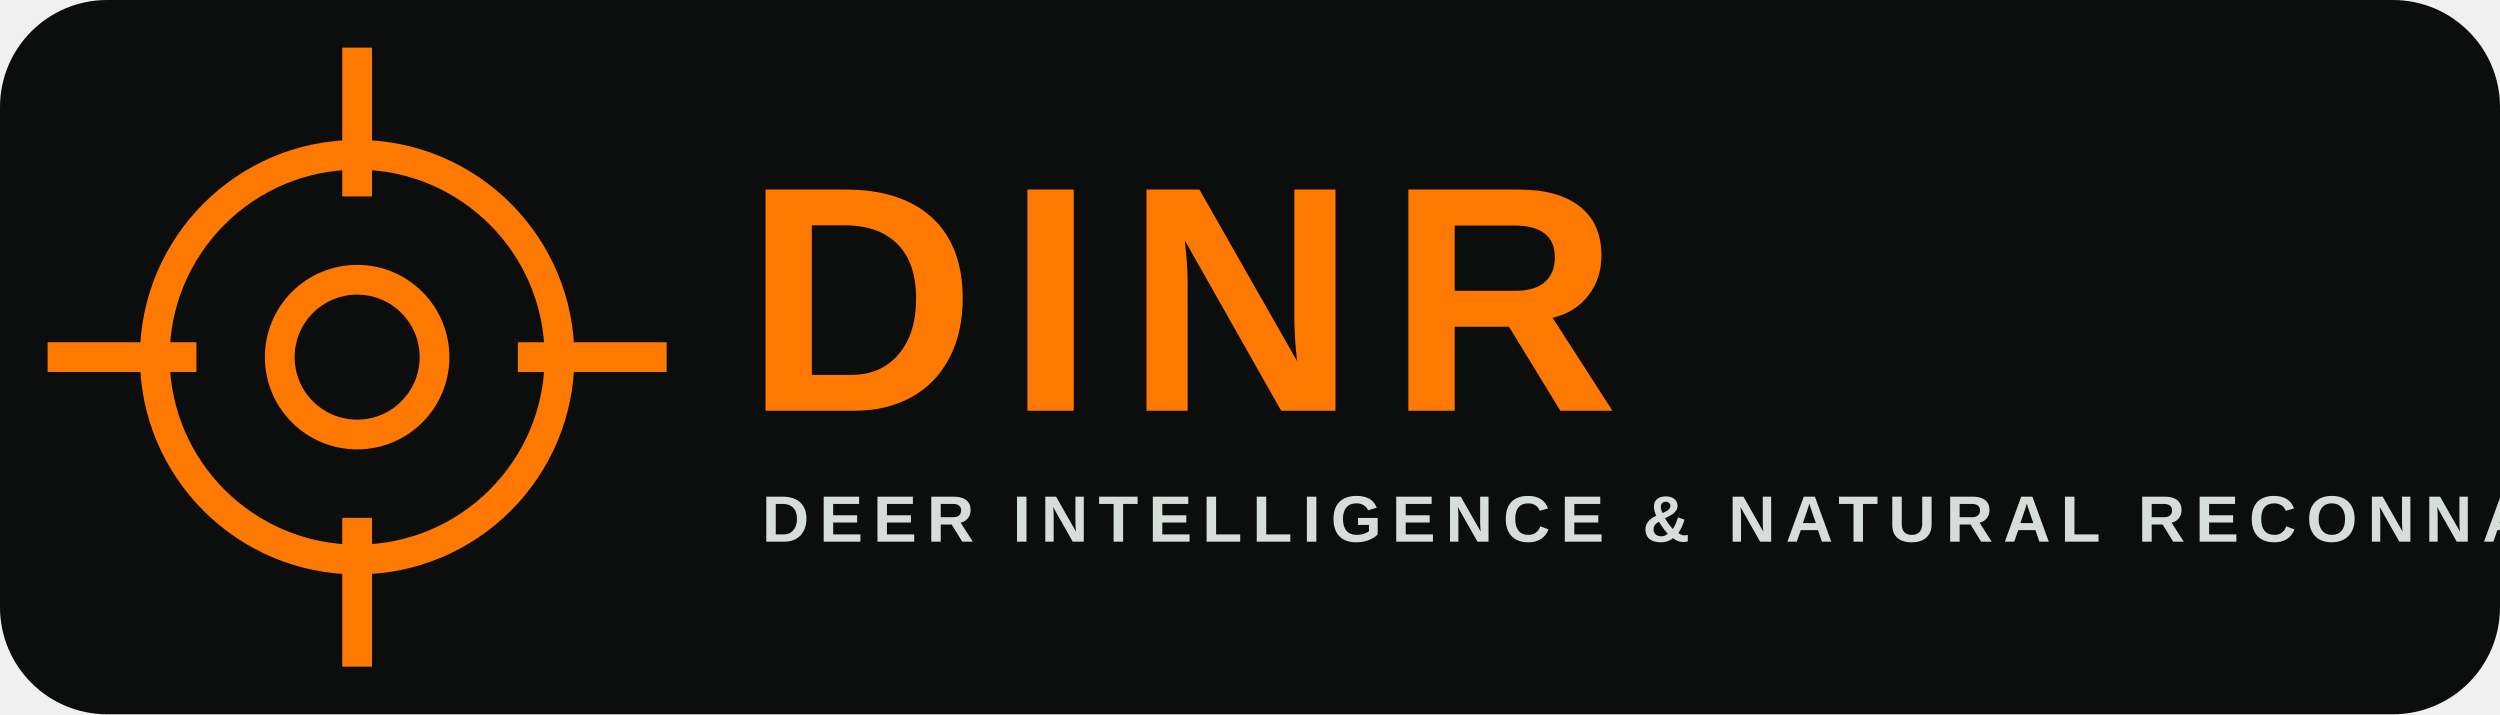
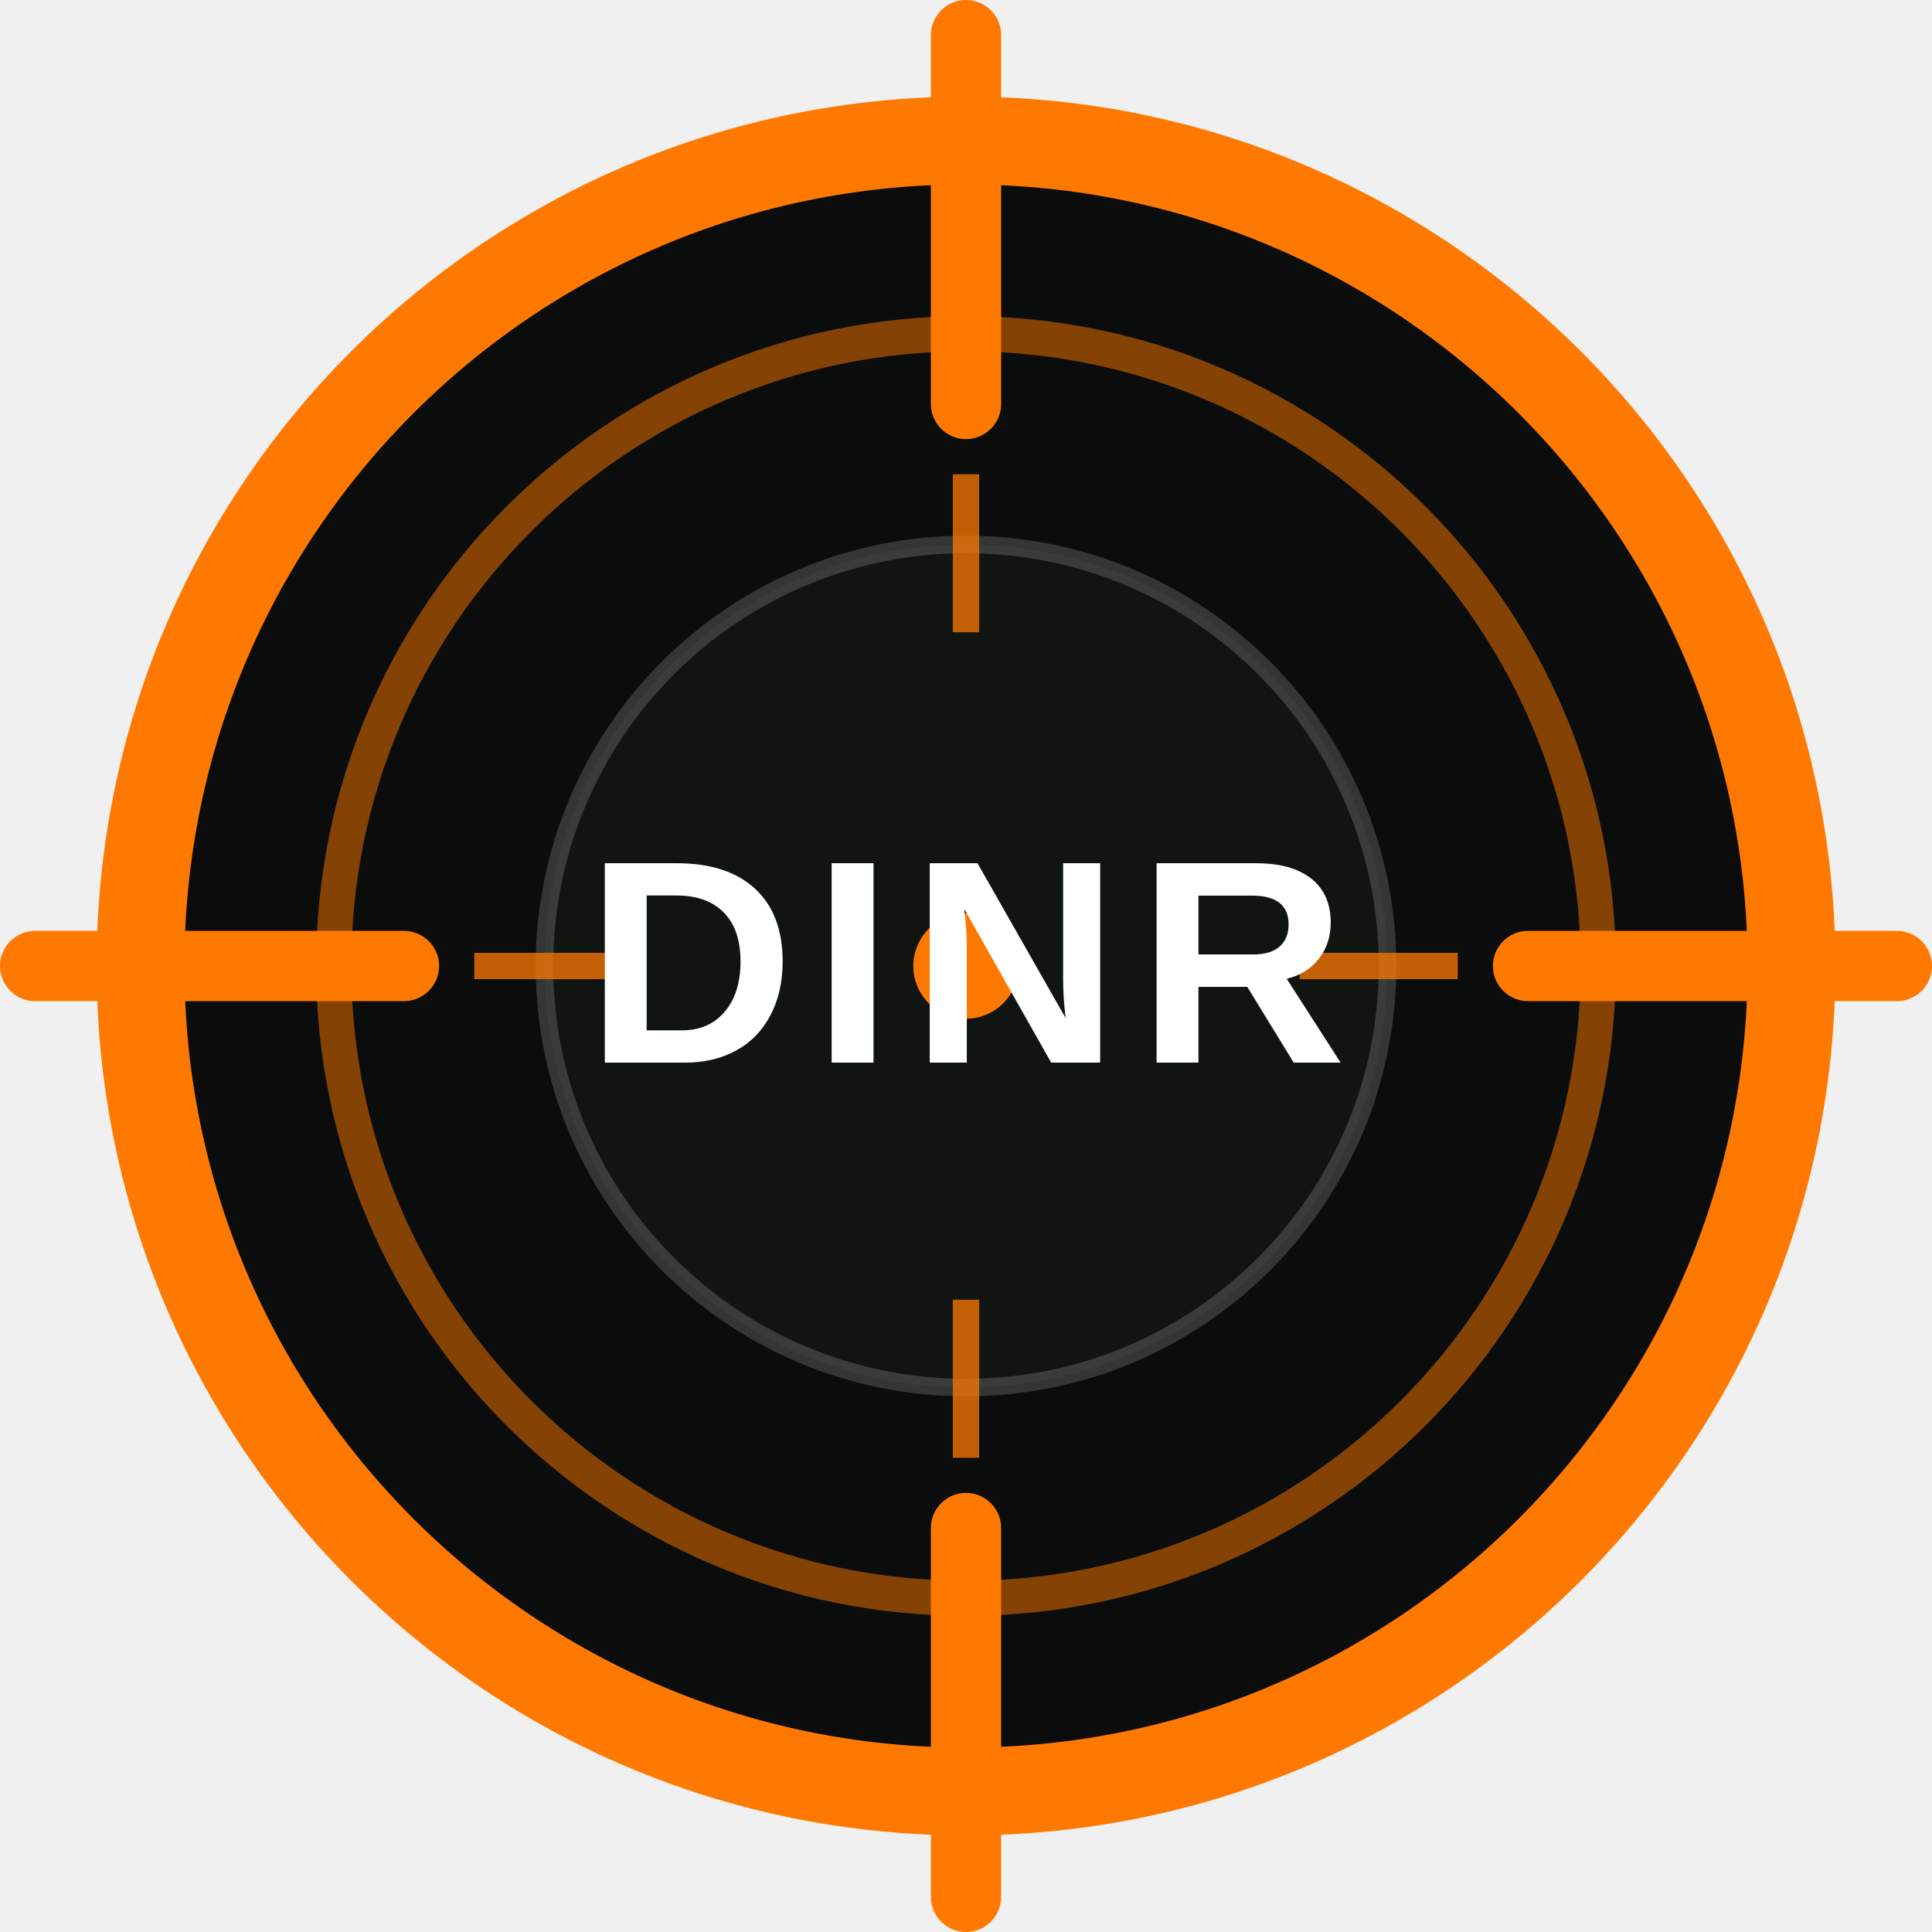
- <svg xmlns="http://www.w3.org/2000/svg" viewBox="0 0 420 120" role="img" aria-labelledby="title desc">
-   <rect width="420" height="120" rx="18" fill="#0b0e0c" />
-   <g transform="translate(60 60)" fill="none" stroke="#ff7900" stroke-width="5">
-     <circle r="34" />
-     <circle r="13" />
-     <path d="M0-52V-27M0 27V52M-52 0H-27M27 0H52" />
+ <svg xmlns="http://www.w3.org/2000/svg" viewBox="0 0 220 220" role="img" aria-labelledby="title desc">
+   <circle cx="110" cy="110" r="94" fill="#0a0d0b" stroke="#ff7900" stroke-width="10" />
+   <circle cx="110" cy="110" r="72" fill="none" stroke="#ff7900" stroke-opacity=".5" stroke-width="4" />
+   <circle cx="110" cy="110" r="48" fill="#101512" stroke="#f2f2ef" stroke-opacity=".18" stroke-width="2" />
+   <g stroke="#ff7900" stroke-width="8" stroke-linecap="round">
+     <path d="M110 4v42" />
+     <path d="M110 174v42" />
+     <path d="M4 110h42" />
+     <path d="M174 110h42" />
  </g>
-   <text x="125" y="69" fill="#ff7900" font-family="Arial,Helvetica,sans-serif" font-size="54" font-weight="900" letter-spacing="5">DINR</text>
-   <text x="128" y="91" fill="#d7ddd8" font-family="Arial,Helvetica,sans-serif" font-size="11" font-weight="700" letter-spacing="1.7">DEER INTELLIGENCE &amp; NATURAL RECONNAISSANCE</text>
+   <g stroke="#ff7900" stroke-width="3" stroke-opacity=".75">
+     <path d="M110 54v18" />
+     <path d="M110 148v18" />
+     <path d="M54 110h18" />
+     <path d="M148 110h18" />
+   </g>
+   <circle cx="110" cy="110" r="6" fill="#ff7900" />
+   <text x="110" y="121" text-anchor="middle" fill="#ffffff" font-family="Arial,Helvetica,sans-serif" font-size="33" font-weight="900" letter-spacing="2">DINR</text>
</svg>
